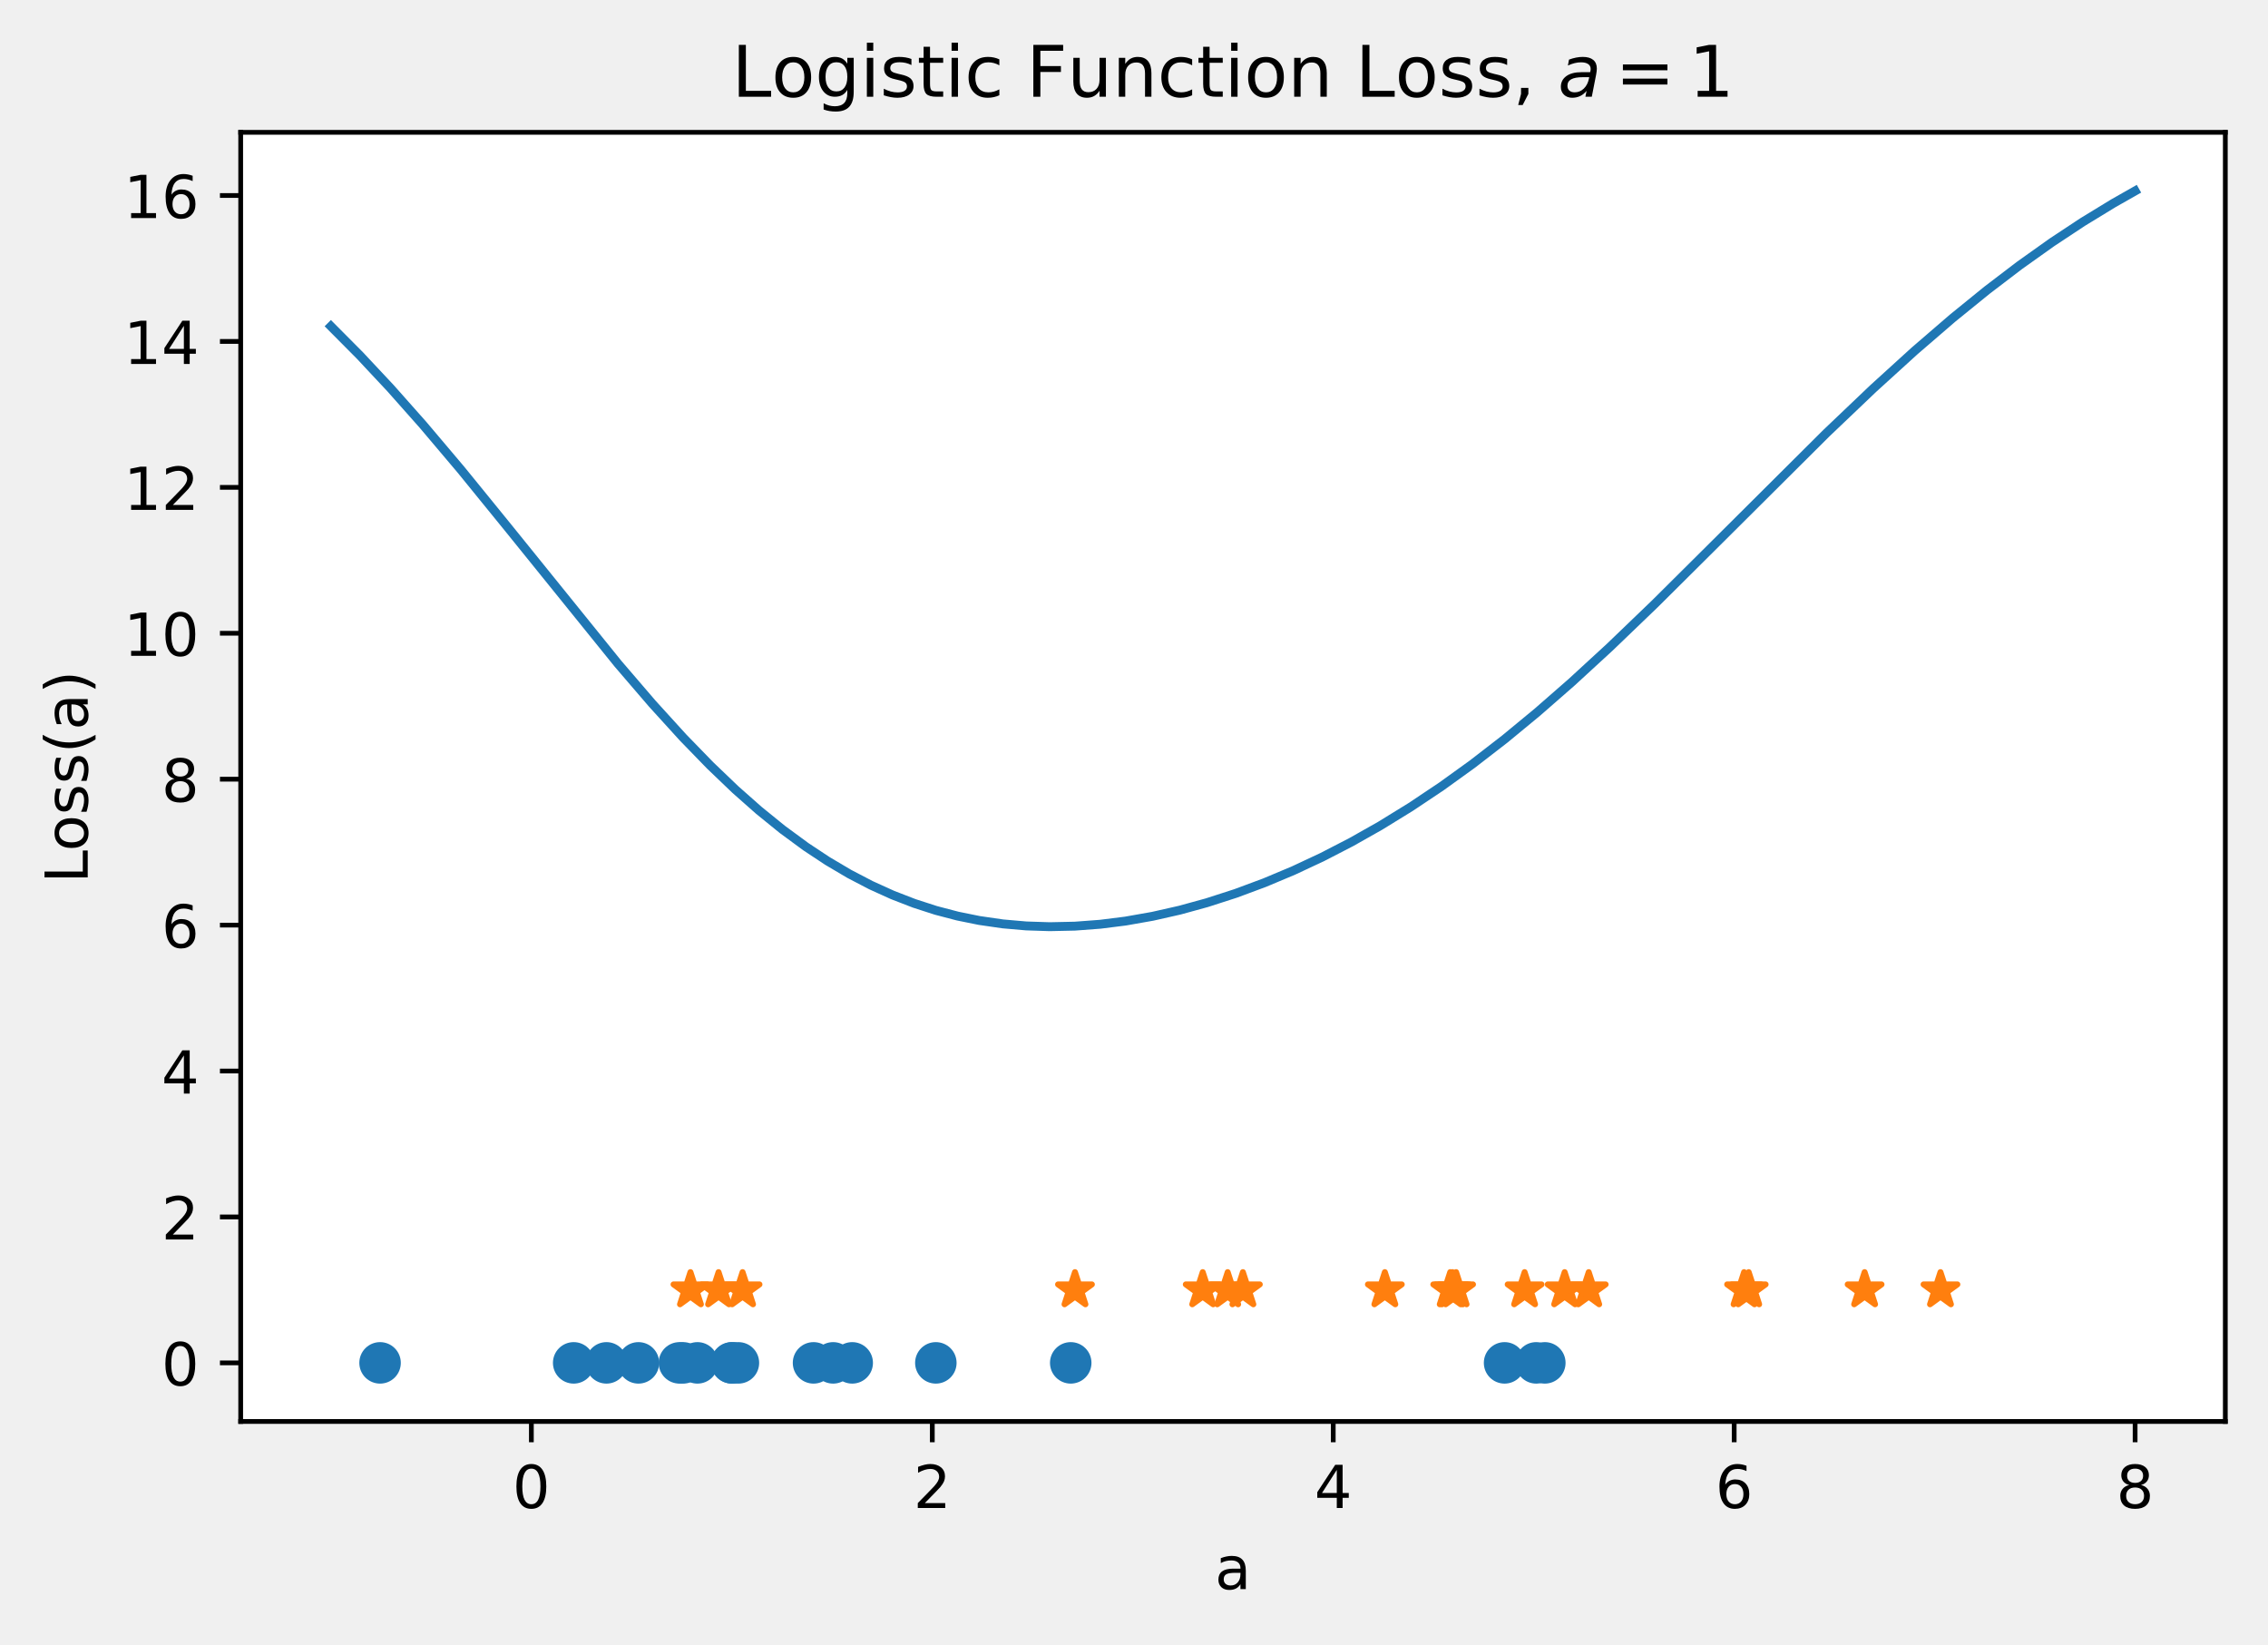
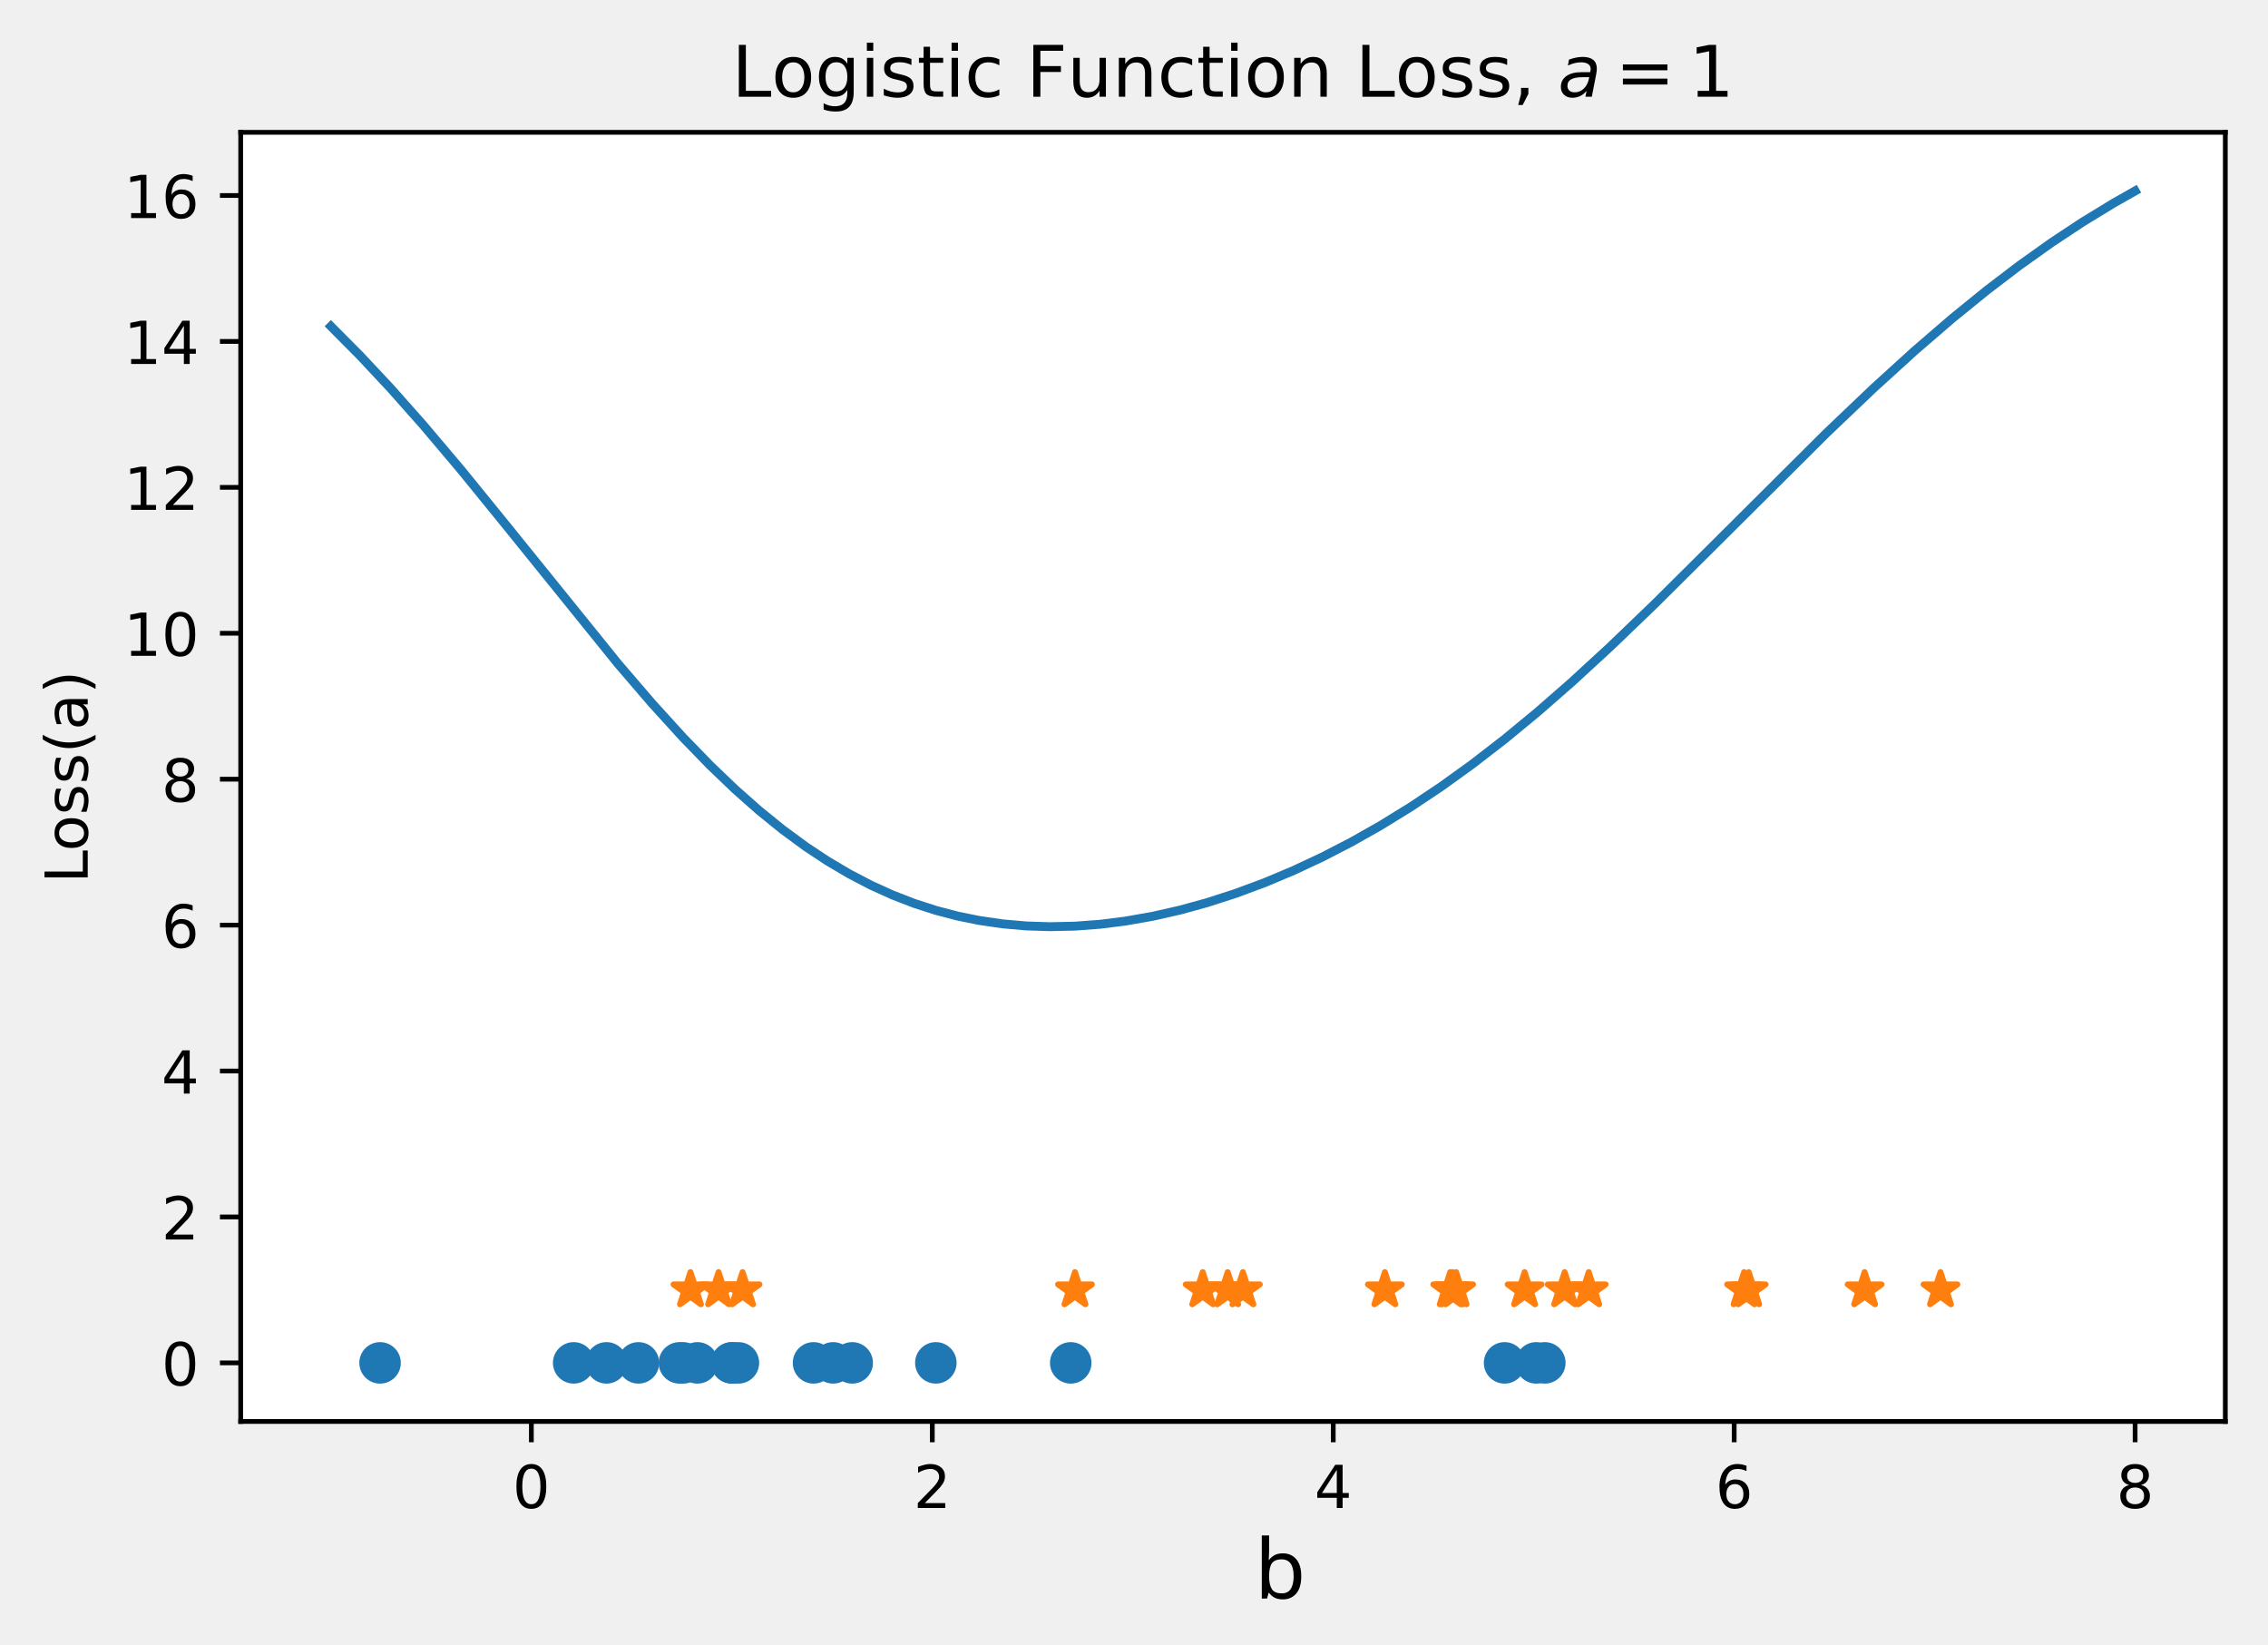
- <svg xmlns="http://www.w3.org/2000/svg" xmlns:xlink="http://www.w3.org/1999/xlink" height="277.316pt" version="1.1" viewBox="0 0 382.603 277.316" width="382.603pt">
-   <defs>
-     <style type="text/css">*{stroke-linecap:butt;stroke-linejoin:round;}</style>
+ <svg xmlns="http://www.w3.org/2000/svg" xmlns:xlink="http://www.w3.org/1999/xlink" height="277.316pt" version="1.1" viewBox="0 0 382.603 277.316" width="382.603pt" id="svg410">
+   <defs id="defs6">
+     <style type="text/css" id="style4">*{stroke-linecap:butt;stroke-linejoin:round;}</style>
  </defs>
  <g id="figure_1">
    <g id="patch_1">
-       <path d="M 0 277.316  L 382.603 277.316  L 382.603 0  L 0 0  z " style="fill:none;" />
+       <path d="M 0 277.316  L 382.603 277.316  L 382.603 0  L 0 0  z " style="fill:none;" id="path8" />
    </g>
    <g id="axes_1">
      <g id="patch_2">
-         <path d="M 40.603 239.76  L 375.403 239.76  L 375.403 22.32  L 40.603 22.32  z " style="fill:#ffffff;" />
+         <path d="M 40.603 239.76  L 375.403 239.76  L 375.403 22.32  L 40.603 22.32  z " style="fill:#ffffff;" id="path11" />
      </g>
      <g id="PathCollection_1">
-         <defs>
+         <defs id="defs15">
          <path d="M 0 3  C 0.796 3 1.559 2.684 2.121 2.121  C 2.684 1.559 3 0.796 3 0  C 3 -0.796 2.684 -1.559 2.121 -2.121  C 1.559 -2.684 0.796 -3 0 -3  C -0.796 -3 -1.559 -2.684 -2.121 -2.121  C -2.684 -1.559 -3 -0.796 -3 0  C -3 0.796 -2.684 1.559 -2.121 2.121  C -1.559 2.684 -0.796 3 0 3  z " id="mbe18ef6a4b" style="stroke:#1f77b4;" />
        </defs>
-         <g clip-path="url(#p42c1646e25)">
-           <use style="fill:#1f77b4;stroke:#1f77b4;" x="180.628" xlink:href="#mbe18ef6a4b" y="229.876" />
-           <use style="fill:#1f77b4;stroke:#1f77b4;" x="107.701" xlink:href="#mbe18ef6a4b" y="229.876" />
-           <use style="fill:#1f77b4;stroke:#1f77b4;" x="124.568" xlink:href="#mbe18ef6a4b" y="229.876" />
-           <use style="fill:#1f77b4;stroke:#1f77b4;" x="137.239" xlink:href="#mbe18ef6a4b" y="229.876" />
-           <use style="fill:#1f77b4;stroke:#1f77b4;" x="96.778" xlink:href="#mbe18ef6a4b" y="229.876" />
-           <use style="fill:#1f77b4;stroke:#1f77b4;" x="123.528" xlink:href="#mbe18ef6a4b" y="229.876" />
-           <use style="fill:#1f77b4;stroke:#1f77b4;" x="123.428" xlink:href="#mbe18ef6a4b" y="229.876" />
-           <use style="fill:#1f77b4;stroke:#1f77b4;" x="64.116" xlink:href="#mbe18ef6a4b" y="229.876" />
-           <use style="fill:#1f77b4;stroke:#1f77b4;" x="157.873" xlink:href="#mbe18ef6a4b" y="229.876" />
-           <use style="fill:#1f77b4;stroke:#1f77b4;" x="143.765" xlink:href="#mbe18ef6a4b" y="229.876" />
-           <use style="fill:#1f77b4;stroke:#1f77b4;" x="102.307" xlink:href="#mbe18ef6a4b" y="229.876" />
-           <use style="fill:#1f77b4;stroke:#1f77b4;" x="117.656" xlink:href="#mbe18ef6a4b" y="229.876" />
-           <use style="fill:#1f77b4;stroke:#1f77b4;" x="140.546" xlink:href="#mbe18ef6a4b" y="229.876" />
-           <use style="fill:#1f77b4;stroke:#1f77b4;" x="114.619" xlink:href="#mbe18ef6a4b" y="229.876" />
-           <use style="fill:#1f77b4;stroke:#1f77b4;" x="115.248" xlink:href="#mbe18ef6a4b" y="229.876" />
-           <use style="fill:#1f77b4;stroke:#1f77b4;" x="253.816" xlink:href="#mbe18ef6a4b" y="229.876" />
-           <use style="fill:#1f77b4;stroke:#1f77b4;" x="260.606" xlink:href="#mbe18ef6a4b" y="229.876" />
-           <use style="fill:#1f77b4;stroke:#1f77b4;" x="259.149" xlink:href="#mbe18ef6a4b" y="229.876" />
+         <g clip-path="url(#p42c1646e25)" id="g53">
+           <use style="fill:#1f77b4;stroke:#1f77b4;" x="180.628" xlink:href="#mbe18ef6a4b" y="229.876" id="use17" />
+           <use style="fill:#1f77b4;stroke:#1f77b4;" x="107.701" xlink:href="#mbe18ef6a4b" y="229.876" id="use19" />
+           <use style="fill:#1f77b4;stroke:#1f77b4;" x="124.568" xlink:href="#mbe18ef6a4b" y="229.876" id="use21" />
+           <use style="fill:#1f77b4;stroke:#1f77b4;" x="137.239" xlink:href="#mbe18ef6a4b" y="229.876" id="use23" />
+           <use style="fill:#1f77b4;stroke:#1f77b4;" x="96.778" xlink:href="#mbe18ef6a4b" y="229.876" id="use25" />
+           <use style="fill:#1f77b4;stroke:#1f77b4;" x="123.528" xlink:href="#mbe18ef6a4b" y="229.876" id="use27" />
+           <use style="fill:#1f77b4;stroke:#1f77b4;" x="123.428" xlink:href="#mbe18ef6a4b" y="229.876" id="use29" />
+           <use style="fill:#1f77b4;stroke:#1f77b4;" x="64.116" xlink:href="#mbe18ef6a4b" y="229.876" id="use31" />
+           <use style="fill:#1f77b4;stroke:#1f77b4;" x="157.873" xlink:href="#mbe18ef6a4b" y="229.876" id="use33" />
+           <use style="fill:#1f77b4;stroke:#1f77b4;" x="143.765" xlink:href="#mbe18ef6a4b" y="229.876" id="use35" />
+           <use style="fill:#1f77b4;stroke:#1f77b4;" x="102.307" xlink:href="#mbe18ef6a4b" y="229.876" id="use37" />
+           <use style="fill:#1f77b4;stroke:#1f77b4;" x="117.656" xlink:href="#mbe18ef6a4b" y="229.876" id="use39" />
+           <use style="fill:#1f77b4;stroke:#1f77b4;" x="140.546" xlink:href="#mbe18ef6a4b" y="229.876" id="use41" />
+           <use style="fill:#1f77b4;stroke:#1f77b4;" x="114.619" xlink:href="#mbe18ef6a4b" y="229.876" id="use43" />
+           <use style="fill:#1f77b4;stroke:#1f77b4;" x="115.248" xlink:href="#mbe18ef6a4b" y="229.876" id="use45" />
+           <use style="fill:#1f77b4;stroke:#1f77b4;" x="253.816" xlink:href="#mbe18ef6a4b" y="229.876" id="use47" />
+           <use style="fill:#1f77b4;stroke:#1f77b4;" x="260.606" xlink:href="#mbe18ef6a4b" y="229.876" id="use49" />
+           <use style="fill:#1f77b4;stroke:#1f77b4;" x="259.149" xlink:href="#mbe18ef6a4b" y="229.876" id="use51" />
        </g>
      </g>
      <g id="PathCollection_2">
-         <defs>
+         <defs id="defs57">
          <path d="M 0 -3  L -0.674 -0.927  L -2.853 -0.927  L -1.09 0.354  L -1.763 2.427  L -0 1.146  L 1.763 2.427  L 1.09 0.354  L 2.853 -0.927  L 0.674 -0.927  z " id="mba5cd8f44b" style="stroke:#ff7f0e;" />
        </defs>
-         <g clip-path="url(#p42c1646e25)">
-           <use style="fill:#ff7f0e;stroke:#ff7f0e;" x="268.012" xlink:href="#mba5cd8f44b" y="217.57" />
-           <use style="fill:#ff7f0e;stroke:#ff7f0e;" x="207.106" xlink:href="#mba5cd8f44b" y="217.57" />
-           <use style="fill:#ff7f0e;stroke:#ff7f0e;" x="314.554" xlink:href="#mba5cd8f44b" y="217.57" />
-           <use style="fill:#ff7f0e;stroke:#ff7f0e;" x="263.95" xlink:href="#mba5cd8f44b" y="217.57" />
-           <use style="fill:#ff7f0e;stroke:#ff7f0e;" x="245.638" xlink:href="#mba5cd8f44b" y="217.57" />
-           <use style="fill:#ff7f0e;stroke:#ff7f0e;" x="327.35" xlink:href="#mba5cd8f44b" y="217.57" />
-           <use style="fill:#ff7f0e;stroke:#ff7f0e;" x="257.196" xlink:href="#mba5cd8f44b" y="217.57" />
-           <use style="fill:#ff7f0e;stroke:#ff7f0e;" x="209.671" xlink:href="#mba5cd8f44b" y="217.57" />
-           <use style="fill:#ff7f0e;stroke:#ff7f0e;" x="245.026" xlink:href="#mba5cd8f44b" y="217.57" />
-           <use style="fill:#ff7f0e;stroke:#ff7f0e;" x="181.344" xlink:href="#mba5cd8f44b" y="217.57" />
-           <use style="fill:#ff7f0e;stroke:#ff7f0e;" x="294.219" xlink:href="#mba5cd8f44b" y="217.57" />
-           <use style="fill:#ff7f0e;stroke:#ff7f0e;" x="244.646" xlink:href="#mba5cd8f44b" y="217.57" />
-           <use style="fill:#ff7f0e;stroke:#ff7f0e;" x="233.619" xlink:href="#mba5cd8f44b" y="217.57" />
-           <use style="fill:#ff7f0e;stroke:#ff7f0e;" x="294.999" xlink:href="#mba5cd8f44b" y="217.57" />
-           <use style="fill:#ff7f0e;stroke:#ff7f0e;" x="202.894" xlink:href="#mba5cd8f44b" y="217.57" />
-           <use style="fill:#ff7f0e;stroke:#ff7f0e;" x="125.268" xlink:href="#mba5cd8f44b" y="217.57" />
-           <use style="fill:#ff7f0e;stroke:#ff7f0e;" x="116.476" xlink:href="#mba5cd8f44b" y="217.57" />
-           <use style="fill:#ff7f0e;stroke:#ff7f0e;" x="121.218" xlink:href="#mba5cd8f44b" y="217.57" />
+         <g clip-path="url(#p42c1646e25)" id="g95">
+           <use style="fill:#ff7f0e;stroke:#ff7f0e;" x="268.012" xlink:href="#mba5cd8f44b" y="217.57" id="use59" />
+           <use style="fill:#ff7f0e;stroke:#ff7f0e;" x="207.106" xlink:href="#mba5cd8f44b" y="217.57" id="use61" />
+           <use style="fill:#ff7f0e;stroke:#ff7f0e;" x="314.554" xlink:href="#mba5cd8f44b" y="217.57" id="use63" />
+           <use style="fill:#ff7f0e;stroke:#ff7f0e;" x="263.95" xlink:href="#mba5cd8f44b" y="217.57" id="use65" />
+           <use style="fill:#ff7f0e;stroke:#ff7f0e;" x="245.638" xlink:href="#mba5cd8f44b" y="217.57" id="use67" />
+           <use style="fill:#ff7f0e;stroke:#ff7f0e;" x="327.35" xlink:href="#mba5cd8f44b" y="217.57" id="use69" />
+           <use style="fill:#ff7f0e;stroke:#ff7f0e;" x="257.196" xlink:href="#mba5cd8f44b" y="217.57" id="use71" />
+           <use style="fill:#ff7f0e;stroke:#ff7f0e;" x="209.671" xlink:href="#mba5cd8f44b" y="217.57" id="use73" />
+           <use style="fill:#ff7f0e;stroke:#ff7f0e;" x="245.026" xlink:href="#mba5cd8f44b" y="217.57" id="use75" />
+           <use style="fill:#ff7f0e;stroke:#ff7f0e;" x="181.344" xlink:href="#mba5cd8f44b" y="217.57" id="use77" />
+           <use style="fill:#ff7f0e;stroke:#ff7f0e;" x="294.219" xlink:href="#mba5cd8f44b" y="217.57" id="use79" />
+           <use style="fill:#ff7f0e;stroke:#ff7f0e;" x="244.646" xlink:href="#mba5cd8f44b" y="217.57" id="use81" />
+           <use style="fill:#ff7f0e;stroke:#ff7f0e;" x="233.619" xlink:href="#mba5cd8f44b" y="217.57" id="use83" />
+           <use style="fill:#ff7f0e;stroke:#ff7f0e;" x="294.999" xlink:href="#mba5cd8f44b" y="217.57" id="use85" />
+           <use style="fill:#ff7f0e;stroke:#ff7f0e;" x="202.894" xlink:href="#mba5cd8f44b" y="217.57" id="use87" />
+           <use style="fill:#ff7f0e;stroke:#ff7f0e;" x="125.268" xlink:href="#mba5cd8f44b" y="217.57" id="use89" />
+           <use style="fill:#ff7f0e;stroke:#ff7f0e;" x="116.476" xlink:href="#mba5cd8f44b" y="217.57" id="use91" />
+           <use style="fill:#ff7f0e;stroke:#ff7f0e;" x="121.218" xlink:href="#mba5cd8f44b" y="217.57" id="use93" />
        </g>
      </g>
      <g id="matplotlib.axis_1">
        <g id="xtick_1">
          <g id="line2d_1">
-             <defs>
+             <defs id="defs99">
              <path d="M 0 0  L 0 3.5  " id="m3d3342a121" style="stroke:#000000;stroke-width:0.8;" />
            </defs>
-             <g>
-               <use style="stroke:#000000;stroke-width:0.8;" x="89.639" xlink:href="#m3d3342a121" y="239.76" />
+             <g id="g103">
+               <use style="stroke:#000000;stroke-width:0.8;" x="89.639" xlink:href="#m3d3342a121" y="239.76" id="use101" />
            </g>
          </g>
          <g id="text_1">
-             <g transform="translate(86.45824 254.3584)scale(0.1 -0.1)">
-               <defs>
+             <g transform="translate(86.45824 254.3584)scale(0.1 -0.1)" id="g111">
+               <defs id="defs107">
                <path d="M 31.781 66.406  Q 24.172 66.406 20.328 58.906  Q 16.5 51.422 16.5 36.375  Q 16.5 21.391 20.328 13.891  Q 24.172 6.391 31.781 6.391  Q 39.453 6.391 43.281 13.891  Q 47.125 21.391 47.125 36.375  Q 47.125 51.422 43.281 58.906  Q 39.453 66.406 31.781 66.406  z M 31.781 74.219  Q 44.047 74.219 50.516 64.516  Q 56.984 54.828 56.984 36.375  Q 56.984 17.969 50.516 8.266  Q 44.047 -1.422 31.781 -1.422  Q 19.531 -1.422 13.062 8.266  Q 6.594 17.969 6.594 36.375  Q 6.594 54.828 13.062 64.516  Q 19.531 74.219 31.781 74.219  z " id="DejaVuSans-48" />
              </defs>
-               <use xlink:href="#DejaVuSans-48" />
+               <use xlink:href="#DejaVuSans-48" id="use109" />
            </g>
          </g>
        </g>
        <g id="xtick_2">
          <g id="line2d_2">
-             <g>
-               <use style="stroke:#000000;stroke-width:0.8;" x="157.276" xlink:href="#m3d3342a121" y="239.76" />
+             <g id="g117">
+               <use style="stroke:#000000;stroke-width:0.8;" x="157.276" xlink:href="#m3d3342a121" y="239.76" id="use115" />
            </g>
          </g>
          <g id="text_2">
-             <g transform="translate(154.0946 254.3584)scale(0.1 -0.1)">
-               <defs>
+             <g transform="translate(154.0946 254.3584)scale(0.1 -0.1)" id="g125">
+               <defs id="defs121">
                <path d="M 19.188 8.297  L 53.609 8.297  L 53.609 0  L 7.328 0  L 7.328 8.297  Q 12.938 14.109 22.625 23.891  Q 32.328 33.688 34.812 36.531  Q 39.547 41.844 41.422 45.531  Q 43.312 49.219 43.312 52.781  Q 43.312 58.594 39.234 62.25  Q 35.156 65.922 28.609 65.922  Q 23.969 65.922 18.812 64.312  Q 13.672 62.703 7.812 59.422  L 7.812 69.391  Q 13.766 71.781 18.938 73  Q 24.125 74.219 28.422 74.219  Q 39.75 74.219 46.484 68.547  Q 53.219 62.891 53.219 53.422  Q 53.219 48.922 51.531 44.891  Q 49.859 40.875 45.406 35.406  Q 44.188 33.984 37.641 27.219  Q 31.109 20.453 19.188 8.297  z " id="DejaVuSans-50" />
              </defs>
-               <use xlink:href="#DejaVuSans-50" />
+               <use xlink:href="#DejaVuSans-50" id="use123" />
            </g>
          </g>
        </g>
        <g id="xtick_3">
          <g id="line2d_3">
-             <g>
-               <use style="stroke:#000000;stroke-width:0.8;" x="224.912" xlink:href="#m3d3342a121" y="239.76" />
+             <g id="g131">
+               <use style="stroke:#000000;stroke-width:0.8;" x="224.912" xlink:href="#m3d3342a121" y="239.76" id="use129" />
            </g>
          </g>
          <g id="text_3">
-             <g transform="translate(221.731 254.3584)scale(0.1 -0.1)">
-               <defs>
+             <g transform="translate(221.731 254.3584)scale(0.1 -0.1)" id="g139">
+               <defs id="defs135">
                <path d="M 37.797 64.312  L 12.891 25.391  L 37.797 25.391  z M 35.203 72.906  L 47.609 72.906  L 47.609 25.391  L 58.016 25.391  L 58.016 17.188  L 47.609 17.188  L 47.609 0  L 37.797 0  L 37.797 17.188  L 4.891 17.188  L 4.891 26.703  z " id="DejaVuSans-52" />
              </defs>
-               <use xlink:href="#DejaVuSans-52" />
+               <use xlink:href="#DejaVuSans-52" id="use137" />
            </g>
          </g>
        </g>
        <g id="xtick_4">
          <g id="line2d_4">
-             <g>
-               <use style="stroke:#000000;stroke-width:0.8;" x="292.549" xlink:href="#m3d3342a121" y="239.76" />
+             <g id="g145">
+               <use style="stroke:#000000;stroke-width:0.8;" x="292.549" xlink:href="#m3d3342a121" y="239.76" id="use143" />
            </g>
          </g>
          <g id="text_4">
-             <g transform="translate(289.3673 254.3584)scale(0.1 -0.1)">
-               <defs>
+             <g transform="translate(289.3673 254.3584)scale(0.1 -0.1)" id="g153">
+               <defs id="defs149">
                <path d="M 33.016 40.375  Q 26.375 40.375 22.484 35.828  Q 18.609 31.297 18.609 23.391  Q 18.609 15.531 22.484 10.953  Q 26.375 6.391 33.016 6.391  Q 39.656 6.391 43.531 10.953  Q 47.406 15.531 47.406 23.391  Q 47.406 31.297 43.531 35.828  Q 39.656 40.375 33.016 40.375  z M 52.594 71.297  L 52.594 62.312  Q 48.875 64.062 45.094 64.984  Q 41.312 65.922 37.594 65.922  Q 27.828 65.922 22.672 59.328  Q 17.531 52.734 16.797 39.406  Q 19.672 43.656 24.016 45.922  Q 28.375 48.188 33.594 48.188  Q 44.578 48.188 50.953 41.516  Q 57.328 34.859 57.328 23.391  Q 57.328 12.156 50.688 5.359  Q 44.047 -1.422 33.016 -1.422  Q 20.359 -1.422 13.672 8.266  Q 6.984 17.969 6.984 36.375  Q 6.984 53.656 15.188 63.938  Q 23.391 74.219 37.203 74.219  Q 40.922 74.219 44.703 73.484  Q 48.484 72.75 52.594 71.297  z " id="DejaVuSans-54" />
              </defs>
-               <use xlink:href="#DejaVuSans-54" />
+               <use xlink:href="#DejaVuSans-54" id="use151" />
            </g>
          </g>
        </g>
        <g id="xtick_5">
          <g id="line2d_5">
-             <g>
-               <use style="stroke:#000000;stroke-width:0.8;" x="360.185" xlink:href="#m3d3342a121" y="239.76" />
+             <g id="g159">
+               <use style="stroke:#000000;stroke-width:0.8;" x="360.185" xlink:href="#m3d3342a121" y="239.76" id="use157" />
            </g>
          </g>
          <g id="text_5">
-             <g transform="translate(357.0037 254.3584)scale(0.1 -0.1)">
-               <defs>
+             <g transform="translate(357.0037 254.3584)scale(0.1 -0.1)" id="g167">
+               <defs id="defs163">
                <path d="M 31.781 34.625  Q 24.75 34.625 20.719 30.859  Q 16.703 27.094 16.703 20.516  Q 16.703 13.922 20.719 10.156  Q 24.75 6.391 31.781 6.391  Q 38.812 6.391 42.859 10.172  Q 46.922 13.969 46.922 20.516  Q 46.922 27.094 42.891 30.859  Q 38.875 34.625 31.781 34.625  z M 21.922 38.812  Q 15.578 40.375 12.031 44.719  Q 8.5 49.078 8.5 55.328  Q 8.5 64.062 14.719 69.141  Q 20.953 74.219 31.781 74.219  Q 42.672 74.219 48.875 69.141  Q 55.078 64.062 55.078 55.328  Q 55.078 49.078 51.531 44.719  Q 48 40.375 41.703 38.812  Q 48.828 37.156 52.797 32.312  Q 56.781 27.484 56.781 20.516  Q 56.781 9.906 50.312 4.234  Q 43.844 -1.422 31.781 -1.422  Q 19.734 -1.422 13.25 4.234  Q 6.781 9.906 6.781 20.516  Q 6.781 27.484 10.781 32.312  Q 14.797 37.156 21.922 38.812  z M 18.312 54.391  Q 18.312 48.734 21.844 45.562  Q 25.391 42.391 31.781 42.391  Q 38.141 42.391 41.719 45.562  Q 45.312 48.734 45.312 54.391  Q 45.312 60.062 41.719 63.234  Q 38.141 66.406 31.781 66.406  Q 25.391 66.406 21.844 63.234  Q 18.312 60.062 18.312 54.391  z " id="DejaVuSans-56" />
              </defs>
-               <use xlink:href="#DejaVuSans-56" />
-             </g>
-           </g>
-         </g>
-         <g id="text_6">
-           <g transform="translate(204.9391 268.0366)scale(0.1 -0.1)">
-             <defs>
-               <path d="M 34.281 27.484  Q 23.391 27.484 19.188 25  Q 14.984 22.516 14.984 16.5  Q 14.984 11.719 18.141 8.906  Q 21.297 6.109 26.703 6.109  Q 34.188 6.109 38.703 11.406  Q 43.219 16.703 43.219 25.484  L 43.219 27.484  z M 52.203 31.203  L 52.203 0  L 43.219 0  L 43.219 8.297  Q 40.141 3.328 35.547 0.953  Q 30.953 -1.422 24.312 -1.422  Q 15.922 -1.422 10.953 3.297  Q 6 8.016 6 15.922  Q 6 25.141 12.172 29.828  Q 18.359 34.516 30.609 34.516  L 43.219 34.516  L 43.219 35.406  Q 43.219 41.609 39.141 45  Q 35.062 48.391 27.688 48.391  Q 23 48.391 18.547 47.266  Q 14.109 46.141 10.016 43.891  L 10.016 52.203  Q 14.938 54.109 19.578 55.047  Q 24.219 56 28.609 56  Q 40.484 56 46.344 49.844  Q 52.203 43.703 52.203 31.203  z " id="DejaVuSans-97" />
-             </defs>
-             <use xlink:href="#DejaVuSans-97" />
-           </g>
-         </g>
+               <use xlink:href="#DejaVuSans-56" id="use165" />
+             </g>
+           </g>
+         </g>
+         <text xml:space="preserve" style="font-style:normal;font-weight:normal;font-size:14px;line-height:1.25;font-family:sans-serif;letter-spacing:0px;word-spacing:0px;fill:#000000;fill-opacity:1;stroke:none;stroke-width:0.75;stroke-linecap:butt;stroke-linejoin:round" x="211.672" y="269.63" id="text1225">
+           <tspan id="tspan1223" style="stroke-width:0.75;stroke-linecap:butt;stroke-linejoin:round" x="211.672" y="269.63">b</tspan>
+         </text>
      </g>
      <g id="matplotlib.axis_2">
        <g id="ytick_1">
          <g id="line2d_6">
-             <defs>
+             <defs id="defs181">
              <path d="M 0 0  L -3.5 0  " id="m7f8fab31bf" style="stroke:#000000;stroke-width:0.8;" />
            </defs>
-             <g>
-               <use style="stroke:#000000;stroke-width:0.8;" x="40.603" xlink:href="#m7f8fab31bf" y="229.876" />
+             <g id="g185">
+               <use style="stroke:#000000;stroke-width:0.8;" x="40.603" xlink:href="#m7f8fab31bf" y="229.876" id="use183" />
            </g>
          </g>
          <g id="text_7">
-             <g transform="translate(27.24063 233.6756)scale(0.1 -0.1)">
-               <use xlink:href="#DejaVuSans-48" />
+             <g transform="translate(27.24063 233.6756)scale(0.1 -0.1)" id="g190">
+               <use xlink:href="#DejaVuSans-48" id="use188" />
            </g>
          </g>
        </g>
        <g id="ytick_2">
          <g id="line2d_7">
-             <g>
-               <use style="stroke:#000000;stroke-width:0.8;" x="40.603" xlink:href="#m7f8fab31bf" y="205.264" />
+             <g id="g196">
+               <use style="stroke:#000000;stroke-width:0.8;" x="40.603" xlink:href="#m7f8fab31bf" y="205.264" id="use194" />
            </g>
          </g>
          <g id="text_8">
-             <g transform="translate(27.24063 209.0632)scale(0.1 -0.1)">
-               <use xlink:href="#DejaVuSans-50" />
+             <g transform="translate(27.24063 209.0632)scale(0.1 -0.1)" id="g201">
+               <use xlink:href="#DejaVuSans-50" id="use199" />
            </g>
          </g>
        </g>
        <g id="ytick_3">
          <g id="line2d_8">
-             <g>
-               <use style="stroke:#000000;stroke-width:0.8;" x="40.603" xlink:href="#m7f8fab31bf" y="180.652" />
+             <g id="g207">
+               <use style="stroke:#000000;stroke-width:0.8;" x="40.603" xlink:href="#m7f8fab31bf" y="180.652" id="use205" />
            </g>
          </g>
          <g id="text_9">
-             <g transform="translate(27.24063 184.4508)scale(0.1 -0.1)">
-               <use xlink:href="#DejaVuSans-52" />
+             <g transform="translate(27.24063 184.4508)scale(0.1 -0.1)" id="g212">
+               <use xlink:href="#DejaVuSans-52" id="use210" />
            </g>
          </g>
        </g>
        <g id="ytick_4">
          <g id="line2d_9">
-             <g>
-               <use style="stroke:#000000;stroke-width:0.8;" x="40.603" xlink:href="#m7f8fab31bf" y="156.039" />
+             <g id="g218">
+               <use style="stroke:#000000;stroke-width:0.8;" x="40.603" xlink:href="#m7f8fab31bf" y="156.039" id="use216" />
            </g>
          </g>
          <g id="text_10">
-             <g transform="translate(27.24063 159.8384)scale(0.1 -0.1)">
-               <use xlink:href="#DejaVuSans-54" />
+             <g transform="translate(27.24063 159.8384)scale(0.1 -0.1)" id="g223">
+               <use xlink:href="#DejaVuSans-54" id="use221" />
            </g>
          </g>
        </g>
        <g id="ytick_5">
          <g id="line2d_10">
-             <g>
-               <use style="stroke:#000000;stroke-width:0.8;" x="40.603" xlink:href="#m7f8fab31bf" y="131.427" />
+             <g id="g229">
+               <use style="stroke:#000000;stroke-width:0.8;" x="40.603" xlink:href="#m7f8fab31bf" y="131.427" id="use227" />
            </g>
          </g>
          <g id="text_11">
-             <g transform="translate(27.24063 135.226)scale(0.1 -0.1)">
-               <use xlink:href="#DejaVuSans-56" />
+             <g transform="translate(27.24063 135.226)scale(0.1 -0.1)" id="g234">
+               <use xlink:href="#DejaVuSans-56" id="use232" />
            </g>
          </g>
        </g>
        <g id="ytick_6">
          <g id="line2d_11">
-             <g>
-               <use style="stroke:#000000;stroke-width:0.8;" x="40.603" xlink:href="#m7f8fab31bf" y="106.814" />
+             <g id="g240">
+               <use style="stroke:#000000;stroke-width:0.8;" x="40.603" xlink:href="#m7f8fab31bf" y="106.814" id="use238" />
            </g>
          </g>
          <g id="text_12">
-             <g transform="translate(20.87813 110.6136)scale(0.1 -0.1)">
-               <defs>
+             <g transform="translate(20.87813 110.6136)scale(0.1 -0.1)" id="g250">
+               <defs id="defs244">
                <path d="M 12.406 8.297  L 28.516 8.297  L 28.516 63.922  L 10.984 60.406  L 10.984 69.391  L 28.422 72.906  L 38.281 72.906  L 38.281 8.297  L 54.391 8.297  L 54.391 0  L 12.406 0  z " id="DejaVuSans-49" />
              </defs>
-               <use xlink:href="#DejaVuSans-49" />
-               <use x="63.623" xlink:href="#DejaVuSans-48" />
+               <use xlink:href="#DejaVuSans-49" id="use246" />
+               <use x="63.623" xlink:href="#DejaVuSans-48" id="use248" />
            </g>
          </g>
        </g>
        <g id="ytick_7">
          <g id="line2d_12">
-             <g>
-               <use style="stroke:#000000;stroke-width:0.8;" x="40.603" xlink:href="#m7f8fab31bf" y="82.202" />
+             <g id="g256">
+               <use style="stroke:#000000;stroke-width:0.8;" x="40.603" xlink:href="#m7f8fab31bf" y="82.202" id="use254" />
            </g>
          </g>
          <g id="text_13">
-             <g transform="translate(20.87813 86.0012)scale(0.1 -0.1)">
-               <use xlink:href="#DejaVuSans-49" />
-               <use x="63.623" xlink:href="#DejaVuSans-50" />
+             <g transform="translate(20.87813 86.0012)scale(0.1 -0.1)" id="g263">
+               <use xlink:href="#DejaVuSans-49" id="use259" />
+               <use x="63.623" xlink:href="#DejaVuSans-50" id="use261" />
            </g>
          </g>
        </g>
        <g id="ytick_8">
          <g id="line2d_13">
-             <g>
-               <use style="stroke:#000000;stroke-width:0.8;" x="40.603" xlink:href="#m7f8fab31bf" y="57.59" />
+             <g id="g269">
+               <use style="stroke:#000000;stroke-width:0.8;" x="40.603" xlink:href="#m7f8fab31bf" y="57.59" id="use267" />
            </g>
          </g>
          <g id="text_14">
-             <g transform="translate(20.87813 61.38881)scale(0.1 -0.1)">
-               <use xlink:href="#DejaVuSans-49" />
-               <use x="63.623" xlink:href="#DejaVuSans-52" />
+             <g transform="translate(20.87813 61.38881)scale(0.1 -0.1)" id="g276">
+               <use xlink:href="#DejaVuSans-49" id="use272" />
+               <use x="63.623" xlink:href="#DejaVuSans-52" id="use274" />
            </g>
          </g>
        </g>
        <g id="ytick_9">
          <g id="line2d_14">
-             <g>
-               <use style="stroke:#000000;stroke-width:0.8;" x="40.603" xlink:href="#m7f8fab31bf" y="32.977" />
+             <g id="g282">
+               <use style="stroke:#000000;stroke-width:0.8;" x="40.603" xlink:href="#m7f8fab31bf" y="32.977" id="use280" />
            </g>
          </g>
          <g id="text_15">
-             <g transform="translate(20.87813 36.77641)scale(0.1 -0.1)">
-               <use xlink:href="#DejaVuSans-49" />
-               <use x="63.623" xlink:href="#DejaVuSans-54" />
+             <g transform="translate(20.87813 36.77641)scale(0.1 -0.1)" id="g289">
+               <use xlink:href="#DejaVuSans-49" id="use285" />
+               <use x="63.623" xlink:href="#DejaVuSans-54" id="use287" />
            </g>
          </g>
        </g>
        <g id="text_16">
-           <g transform="translate(14.79844 148.9728)rotate(-90)scale(0.1 -0.1)">
-             <defs>
+           <g transform="translate(14.79844 148.9728)rotate(-90)scale(0.1 -0.1)" id="g314">
+             <defs id="defs298">
              <path d="M 9.812 72.906  L 19.672 72.906  L 19.672 8.297  L 55.172 8.297  L 55.172 0  L 9.812 0  z " id="DejaVuSans-76" />
              <path d="M 30.609 48.391  Q 23.391 48.391 19.188 42.75  Q 14.984 37.109 14.984 27.297  Q 14.984 17.484 19.156 11.844  Q 23.344 6.203 30.609 6.203  Q 37.797 6.203 41.984 11.859  Q 46.188 17.531 46.188 27.297  Q 46.188 37.016 41.984 42.703  Q 37.797 48.391 30.609 48.391  z M 30.609 56  Q 42.328 56 49.016 48.375  Q 55.719 40.766 55.719 27.297  Q 55.719 13.875 49.016 6.219  Q 42.328 -1.422 30.609 -1.422  Q 18.844 -1.422 12.172 6.219  Q 5.516 13.875 5.516 27.297  Q 5.516 40.766 12.172 48.375  Q 18.844 56 30.609 56  z " id="DejaVuSans-111" />
              <path d="M 44.281 53.078  L 44.281 44.578  Q 40.484 46.531 36.375 47.5  Q 32.281 48.484 27.875 48.484  Q 21.188 48.484 17.844 46.438  Q 14.5 44.391 14.5 40.281  Q 14.5 37.156 16.891 35.375  Q 19.281 33.594 26.516 31.984  L 29.594 31.297  Q 39.156 29.25 43.188 25.516  Q 47.219 21.781 47.219 15.094  Q 47.219 7.469 41.188 3.016  Q 35.156 -1.422 24.609 -1.422  Q 20.219 -1.422 15.453 -0.562  Q 10.688 0.297 5.422 2  L 5.422 11.281  Q 10.406 8.688 15.234 7.391  Q 20.062 6.109 24.812 6.109  Q 31.156 6.109 34.562 8.281  Q 37.984 10.453 37.984 14.406  Q 37.984 18.062 35.516 20.016  Q 33.062 21.969 24.703 23.781  L 21.578 24.516  Q 13.234 26.266 9.516 29.906  Q 5.812 33.547 5.812 39.891  Q 5.812 47.609 11.281 51.797  Q 16.75 56 26.812 56  Q 31.781 56 36.172 55.266  Q 40.578 54.547 44.281 53.078  z " id="DejaVuSans-115" />
              <path d="M 31 75.875  Q 24.469 64.656 21.281 53.656  Q 18.109 42.672 18.109 31.391  Q 18.109 20.125 21.312 9.062  Q 24.516 -2 31 -13.188  L 23.188 -13.188  Q 15.875 -1.703 12.234 9.375  Q 8.594 20.453 8.594 31.391  Q 8.594 42.281 12.203 53.312  Q 15.828 64.359 23.188 75.875  z " id="DejaVuSans-40" />
              <path d="M 8.016 75.875  L 15.828 75.875  Q 23.141 64.359 26.781 53.312  Q 30.422 42.281 30.422 31.391  Q 30.422 20.453 26.781 9.375  Q 23.141 -1.703 15.828 -13.188  L 8.016 -13.188  Q 14.5 -2 17.703 9.062  Q 20.906 20.125 20.906 31.391  Q 20.906 42.672 17.703 53.656  Q 14.5 64.656 8.016 75.875  z " id="DejaVuSans-41" />
            </defs>
-             <use xlink:href="#DejaVuSans-76" />
-             <use x="53.963" xlink:href="#DejaVuSans-111" />
-             <use x="115.145" xlink:href="#DejaVuSans-115" />
-             <use x="167.244" xlink:href="#DejaVuSans-115" />
-             <use x="219.344" xlink:href="#DejaVuSans-40" />
-             <use x="258.357" xlink:href="#DejaVuSans-97" />
-             <use x="319.637" xlink:href="#DejaVuSans-41" />
+             <use xlink:href="#DejaVuSans-76" id="use300" />
+             <use x="53.963" xlink:href="#DejaVuSans-111" id="use302" />
+             <use x="115.145" xlink:href="#DejaVuSans-115" id="use304" />
+             <use x="167.244" xlink:href="#DejaVuSans-115" id="use306" />
+             <use x="219.344" xlink:href="#DejaVuSans-40" id="use308" />
+             <path id="use310" d="m 292.639,27.484 q -10.891,0 -15.094,-2.484 -4.203,-2.484 -4.203,-8.5 0,-4.781 3.156,-7.594 3.156,-2.797 8.562,-2.797 7.484,0 12,5.297 4.516,5.297 4.516,14.078 v 2 z m 17.922,3.719 V 0 h -8.984 v 8.297 q -3.078,-4.969 -7.672,-7.344 -4.594,-2.375 -11.234,-2.375 -8.391,0 -13.359,4.719 -4.953,4.719 -4.953,12.625 0,9.219 6.172,13.906 6.188,4.688 18.438,4.688 h 12.609 v 0.891 q 0,6.203 -4.078,9.594 -4.078,3.391 -11.453,3.391 -4.688,0 -9.141,-1.125 -4.438,-1.125 -8.531,-3.375 v 8.312 q 4.922,1.906 9.562,2.844 Q 282.576,56 286.967,56 q 11.875,0 17.734,-6.156 5.859,-6.141 5.859,-18.641 z" style="stroke-linecap:butt;stroke-linejoin:round" />
+             <use x="319.637" xlink:href="#DejaVuSans-41" id="use312" />
          </g>
        </g>
      </g>
      <g id="line2d_15">
-         <path clip-path="url(#p42c1646e25)" d="M 55.821 55.036  L 60.696 59.941  L 65.875 65.473  L 71.359 71.656  L 77.757 79.222  L 85.679 88.963  L 104.264 111.963  L 110.052 118.703  L 115.232 124.399  L 119.802 129.103  L 124.067 133.186  L 128.028 136.69  L 131.988 139.902  L 135.949 142.815  L 139.605 145.234  L 143.261 147.395  L 146.917 149.302  L 150.573 150.959  L 154.229 152.374  L 157.885 153.556  L 161.541 154.514  L 165.197 155.257  L 169.158 155.832  L 173.119 156.177  L 177.079 156.306  L 181.345 156.214  L 185.61 155.894  L 189.875 155.358  L 194.445 154.552  L 199.015 153.519  L 203.585 152.264  L 208.46 150.691  L 213.335 148.879  L 218.21 146.832  L 223.084 144.55  L 227.959 142.033  L 232.834 139.278  L 238.013 136.089  L 243.192 132.627  L 248.372 128.894  L 253.856 124.654  L 259.34 120.13  L 265.128 115.074  L 271.526 109.193  L 279.143 101.875  L 289.502 91.58  L 308.087 73.078  L 316.008 65.531  L 323.015 59.159  L 329.413 53.647  L 335.202 48.947  L 340.686 44.765  L 346.17 40.863  L 351.35 37.441  L 356.529 34.28  L 360.185 32.204  L 360.185 32.204  " style="fill:none;stroke:#1f77b4;stroke-linecap:square;stroke-width:1.5;" />
+         <path clip-path="url(#p42c1646e25)" d="M 55.821 55.036  L 60.696 59.941  L 65.875 65.473  L 71.359 71.656  L 77.757 79.222  L 85.679 88.963  L 104.264 111.963  L 110.052 118.703  L 115.232 124.399  L 119.802 129.103  L 124.067 133.186  L 128.028 136.69  L 131.988 139.902  L 135.949 142.815  L 139.605 145.234  L 143.261 147.395  L 146.917 149.302  L 150.573 150.959  L 154.229 152.374  L 157.885 153.556  L 161.541 154.514  L 165.197 155.257  L 169.158 155.832  L 173.119 156.177  L 177.079 156.306  L 181.345 156.214  L 185.61 155.894  L 189.875 155.358  L 194.445 154.552  L 199.015 153.519  L 203.585 152.264  L 208.46 150.691  L 213.335 148.879  L 218.21 146.832  L 223.084 144.55  L 227.959 142.033  L 232.834 139.278  L 238.013 136.089  L 243.192 132.627  L 248.372 128.894  L 253.856 124.654  L 259.34 120.13  L 265.128 115.074  L 271.526 109.193  L 279.143 101.875  L 289.502 91.58  L 308.087 73.078  L 316.008 65.531  L 323.015 59.159  L 329.413 53.647  L 335.202 48.947  L 340.686 44.765  L 346.17 40.863  L 351.35 37.441  L 356.529 34.28  L 360.185 32.204  L 360.185 32.204  " style="fill:none;stroke:#1f77b4;stroke-linecap:square;stroke-width:1.5;" id="path318" />
      </g>
      <g id="patch_3">
-         <path d="M 40.603 239.76  L 40.603 22.32  " style="fill:none;stroke:#000000;stroke-linecap:square;stroke-linejoin:miter;stroke-width:0.8;" />
+         <path d="M 40.603 239.76  L 40.603 22.32  " style="fill:none;stroke:#000000;stroke-linecap:square;stroke-linejoin:miter;stroke-width:0.8;" id="path321" />
      </g>
      <g id="patch_4">
-         <path d="M 375.403 239.76  L 375.403 22.32  " style="fill:none;stroke:#000000;stroke-linecap:square;stroke-linejoin:miter;stroke-width:0.8;" />
+         <path d="M 375.403 239.76  L 375.403 22.32  " style="fill:none;stroke:#000000;stroke-linecap:square;stroke-linejoin:miter;stroke-width:0.8;" id="path324" />
      </g>
      <g id="patch_5">
-         <path d="M 40.603 239.76  L 375.403 239.76  " style="fill:none;stroke:#000000;stroke-linecap:square;stroke-linejoin:miter;stroke-width:0.8;" />
+         <path d="M 40.603 239.76  L 375.403 239.76  " style="fill:none;stroke:#000000;stroke-linecap:square;stroke-linejoin:miter;stroke-width:0.8;" id="path327" />
      </g>
      <g id="patch_6">
-         <path d="M 40.603 22.32  L 375.403 22.32  " style="fill:none;stroke:#000000;stroke-linecap:square;stroke-linejoin:miter;stroke-width:0.8;" />
+         <path d="M 40.603 22.32  L 375.403 22.32  " style="fill:none;stroke:#000000;stroke-linecap:square;stroke-linejoin:miter;stroke-width:0.8;" id="path330" />
      </g>
      <g id="text_17">
-         <g transform="translate(123.4631 16.32)scale(0.12 -0.12)">
-           <defs>
+         <g transform="translate(123.4631 16.32)scale(0.12 -0.12)" id="g400">
+           <defs id="defs344">
            <path d="M 45.406 27.984  Q 45.406 37.75 41.375 43.109  Q 37.359 48.484 30.078 48.484  Q 22.859 48.484 18.828 43.109  Q 14.797 37.75 14.797 27.984  Q 14.797 18.266 18.828 12.891  Q 22.859 7.516 30.078 7.516  Q 37.359 7.516 41.375 12.891  Q 45.406 18.266 45.406 27.984  z M 54.391 6.781  Q 54.391 -7.172 48.188 -13.984  Q 42 -20.797 29.203 -20.797  Q 24.469 -20.797 20.266 -20.094  Q 16.062 -19.391 12.109 -17.922  L 12.109 -9.188  Q 16.062 -11.328 19.922 -12.344  Q 23.781 -13.375 27.781 -13.375  Q 36.625 -13.375 41.016 -8.766  Q 45.406 -4.156 45.406 5.172  L 45.406 9.625  Q 42.625 4.781 38.281 2.391  Q 33.938 0 27.875 0  Q 17.828 0 11.672 7.656  Q 5.516 15.328 5.516 27.984  Q 5.516 40.672 11.672 48.328  Q 17.828 56 27.875 56  Q 33.938 56 38.281 53.609  Q 42.625 51.219 45.406 46.391  L 45.406 54.688  L 54.391 54.688  z " id="DejaVuSans-103" />
            <path d="M 9.422 54.688  L 18.406 54.688  L 18.406 0  L 9.422 0  z M 9.422 75.984  L 18.406 75.984  L 18.406 64.594  L 9.422 64.594  z " id="DejaVuSans-105" />
            <path d="M 18.312 70.219  L 18.312 54.688  L 36.812 54.688  L 36.812 47.703  L 18.312 47.703  L 18.312 18.016  Q 18.312 11.328 20.141 9.422  Q 21.969 7.516 27.594 7.516  L 36.812 7.516  L 36.812 0  L 27.594 0  Q 17.188 0 13.234 3.875  Q 9.281 7.766 9.281 18.016  L 9.281 47.703  L 2.688 47.703  L 2.688 54.688  L 9.281 54.688  L 9.281 70.219  z " id="DejaVuSans-116" />
            <path d="M 48.781 52.594  L 48.781 44.188  Q 44.969 46.297 41.141 47.344  Q 37.312 48.391 33.406 48.391  Q 24.656 48.391 19.812 42.844  Q 14.984 37.312 14.984 27.297  Q 14.984 17.281 19.812 11.734  Q 24.656 6.203 33.406 6.203  Q 37.312 6.203 41.141 7.25  Q 44.969 8.297 48.781 10.406  L 48.781 2.094  Q 45.016 0.344 40.984 -0.531  Q 36.969 -1.422 32.422 -1.422  Q 20.062 -1.422 12.781 6.344  Q 5.516 14.109 5.516 27.297  Q 5.516 40.672 12.859 48.328  Q 20.219 56 33.016 56  Q 37.156 56 41.109 55.141  Q 45.062 54.297 48.781 52.594  z " id="DejaVuSans-99" />
            <path id="DejaVuSans-32" />
            <path d="M 9.812 72.906  L 51.703 72.906  L 51.703 64.594  L 19.672 64.594  L 19.672 43.109  L 48.578 43.109  L 48.578 34.812  L 19.672 34.812  L 19.672 0  L 9.812 0  z " id="DejaVuSans-70" />
            <path d="M 8.5 21.578  L 8.5 54.688  L 17.484 54.688  L 17.484 21.922  Q 17.484 14.156 20.5 10.266  Q 23.531 6.391 29.594 6.391  Q 36.859 6.391 41.078 11.031  Q 45.312 15.672 45.312 23.688  L 45.312 54.688  L 54.297 54.688  L 54.297 0  L 45.312 0  L 45.312 8.406  Q 42.047 3.422 37.719 1  Q 33.406 -1.422 27.688 -1.422  Q 18.266 -1.422 13.375 4.438  Q 8.5 10.297 8.5 21.578  z M 31.109 56  z " id="DejaVuSans-117" />
            <path d="M 54.891 33.016  L 54.891 0  L 45.906 0  L 45.906 32.719  Q 45.906 40.484 42.875 44.328  Q 39.844 48.188 33.797 48.188  Q 26.516 48.188 22.312 43.547  Q 18.109 38.922 18.109 30.906  L 18.109 0  L 9.078 0  L 9.078 54.688  L 18.109 54.688  L 18.109 46.188  Q 21.344 51.125 25.703 53.562  Q 30.078 56 35.797 56  Q 45.219 56 50.047 50.172  Q 54.891 44.344 54.891 33.016  z " id="DejaVuSans-110" />
            <path d="M 11.719 12.406  L 22.016 12.406  L 22.016 4  L 14.016 -11.625  L 7.719 -11.625  L 11.719 4  z " id="DejaVuSans-44" />
            <path d="M 53.719 31.203  L 47.609 0  L 38.625 0  L 40.281 8.297  Q 36.328 3.422 31.266 1  Q 26.219 -1.422 20.016 -1.422  Q 13.031 -1.422 8.562 2.844  Q 4.109 7.125 4.109 13.812  Q 4.109 23.391 11.75 28.953  Q 19.391 34.516 32.812 34.516  L 45.312 34.516  L 45.797 36.922  Q 45.906 37.312 45.953 37.766  Q 46 38.234 46 39.203  Q 46 43.562 42.453 45.969  Q 38.922 48.391 32.516 48.391  Q 28.125 48.391 23.5 47.266  Q 18.891 46.141 14.016 43.891  L 15.578 52.203  Q 20.656 54.109 25.516 55.047  Q 30.375 56 34.906 56  Q 44.578 56 49.625 51.797  Q 54.688 47.609 54.688 39.594  Q 54.688 37.984 54.438 35.812  Q 54.203 33.641 53.719 31.203  z M 44 27.484  L 35.016 27.484  Q 23.969 27.484 18.672 24.531  Q 13.375 21.578 13.375 15.375  Q 13.375 11.078 16.078 8.641  Q 18.797 6.203 23.578 6.203  Q 30.906 6.203 36.375 11.453  Q 41.844 16.703 43.609 25.484  z " id="DejaVuSans-Oblique-97" />
            <path d="M 10.594 45.406  L 73.188 45.406  L 73.188 37.203  L 10.594 37.203  z M 10.594 25.484  L 73.188 25.484  L 73.188 17.188  L 10.594 17.188  z " id="DejaVuSans-61" />
          </defs>
-           <use transform="translate(0 0.015625)" xlink:href="#DejaVuSans-76" />
-           <use transform="translate(55.71289 0.015625)" xlink:href="#DejaVuSans-111" />
-           <use transform="translate(116.8945 0.015625)" xlink:href="#DejaVuSans-103" />
-           <use transform="translate(180.3711 0.015625)" xlink:href="#DejaVuSans-105" />
-           <use transform="translate(208.1543 0.015625)" xlink:href="#DejaVuSans-115" />
-           <use transform="translate(260.2539 0.015625)" xlink:href="#DejaVuSans-116" />
-           <use transform="translate(299.4629 0.015625)" xlink:href="#DejaVuSans-105" />
-           <use transform="translate(327.2461 0.015625)" xlink:href="#DejaVuSans-99" />
-           <use transform="translate(382.2266 0.015625)" xlink:href="#DejaVuSans-32" />
-           <use transform="translate(414.0137 0.015625)" xlink:href="#DejaVuSans-70" />
-           <use transform="translate(471.5332 0.015625)" xlink:href="#DejaVuSans-117" />
-           <use transform="translate(534.9121 0.015625)" xlink:href="#DejaVuSans-110" />
-           <use transform="translate(598.291 0.015625)" xlink:href="#DejaVuSans-99" />
-           <use transform="translate(653.2715 0.015625)" xlink:href="#DejaVuSans-116" />
-           <use transform="translate(692.4805 0.015625)" xlink:href="#DejaVuSans-105" />
-           <use transform="translate(720.2637 0.015625)" xlink:href="#DejaVuSans-111" />
-           <use transform="translate(781.4453 0.015625)" xlink:href="#DejaVuSans-110" />
-           <use transform="translate(844.8242 0.015625)" xlink:href="#DejaVuSans-32" />
-           <use transform="translate(876.6113 0.015625)" xlink:href="#DejaVuSans-76" />
-           <use transform="translate(932.3242 0.015625)" xlink:href="#DejaVuSans-111" />
-           <use transform="translate(993.5059 0.015625)" xlink:href="#DejaVuSans-115" />
-           <use transform="translate(1045.605 0.015625)" xlink:href="#DejaVuSans-115" />
-           <use transform="translate(1097.705 0.015625)" xlink:href="#DejaVuSans-44" />
-           <use transform="translate(1129.492 0.015625)" xlink:href="#DejaVuSans-32" />
-           <use transform="translate(1161.279 0.015625)" xlink:href="#DejaVuSans-Oblique-97" />
-           <use transform="translate(1242.041 0.015625)" xlink:href="#DejaVuSans-61" />
-           <use transform="translate(1345.312 0.015625)" xlink:href="#DejaVuSans-49" />
+           <use transform="translate(0 0.015625)" xlink:href="#DejaVuSans-76" id="use346" />
+           <use transform="translate(55.71289 0.015625)" xlink:href="#DejaVuSans-111" id="use348" />
+           <use transform="translate(116.8945 0.015625)" xlink:href="#DejaVuSans-103" id="use350" />
+           <use transform="translate(180.3711 0.015625)" xlink:href="#DejaVuSans-105" id="use352" />
+           <use transform="translate(208.1543 0.015625)" xlink:href="#DejaVuSans-115" id="use354" />
+           <use transform="translate(260.2539 0.015625)" xlink:href="#DejaVuSans-116" id="use356" />
+           <use transform="translate(299.4629 0.015625)" xlink:href="#DejaVuSans-105" id="use358" />
+           <use transform="translate(327.2461 0.015625)" xlink:href="#DejaVuSans-99" id="use360" />
+           <use transform="translate(382.2266 0.015625)" xlink:href="#DejaVuSans-32" id="use362" />
+           <use transform="translate(414.0137 0.015625)" xlink:href="#DejaVuSans-70" id="use364" />
+           <use transform="translate(471.5332 0.015625)" xlink:href="#DejaVuSans-117" id="use366" />
+           <use transform="translate(534.9121 0.015625)" xlink:href="#DejaVuSans-110" id="use368" />
+           <use transform="translate(598.291 0.015625)" xlink:href="#DejaVuSans-99" id="use370" />
+           <use transform="translate(653.2715 0.015625)" xlink:href="#DejaVuSans-116" id="use372" />
+           <use transform="translate(692.4805 0.015625)" xlink:href="#DejaVuSans-105" id="use374" />
+           <use transform="translate(720.2637 0.015625)" xlink:href="#DejaVuSans-111" id="use376" />
+           <use transform="translate(781.4453 0.015625)" xlink:href="#DejaVuSans-110" id="use378" />
+           <use transform="translate(844.8242 0.015625)" xlink:href="#DejaVuSans-32" id="use380" />
+           <use transform="translate(876.6113 0.015625)" xlink:href="#DejaVuSans-76" id="use382" />
+           <use transform="translate(932.3242 0.015625)" xlink:href="#DejaVuSans-111" id="use384" />
+           <use transform="translate(993.5059 0.015625)" xlink:href="#DejaVuSans-115" id="use386" />
+           <use transform="translate(1045.605 0.015625)" xlink:href="#DejaVuSans-115" id="use388" />
+           <use transform="translate(1097.705 0.015625)" xlink:href="#DejaVuSans-44" id="use390" />
+           <use transform="translate(1129.492 0.015625)" xlink:href="#DejaVuSans-32" id="use392" />
+           <use transform="translate(1161.279 0.015625)" xlink:href="#DejaVuSans-Oblique-97" id="use394" />
+           <use transform="translate(1242.041 0.015625)" xlink:href="#DejaVuSans-61" id="use396" />
+           <use transform="translate(1345.312 0.015625)" xlink:href="#DejaVuSans-49" id="use398" />
        </g>
      </g>
    </g>
  </g>
-   <defs>
+   <defs id="defs408">
    <clipPath id="p42c1646e25">
-       <rect height="217.44" width="334.8" x="40.603" y="22.32" />
+       <rect height="217.44" width="334.8" x="40.603" y="22.32" id="rect405" />
    </clipPath>
  </defs>
</svg>
